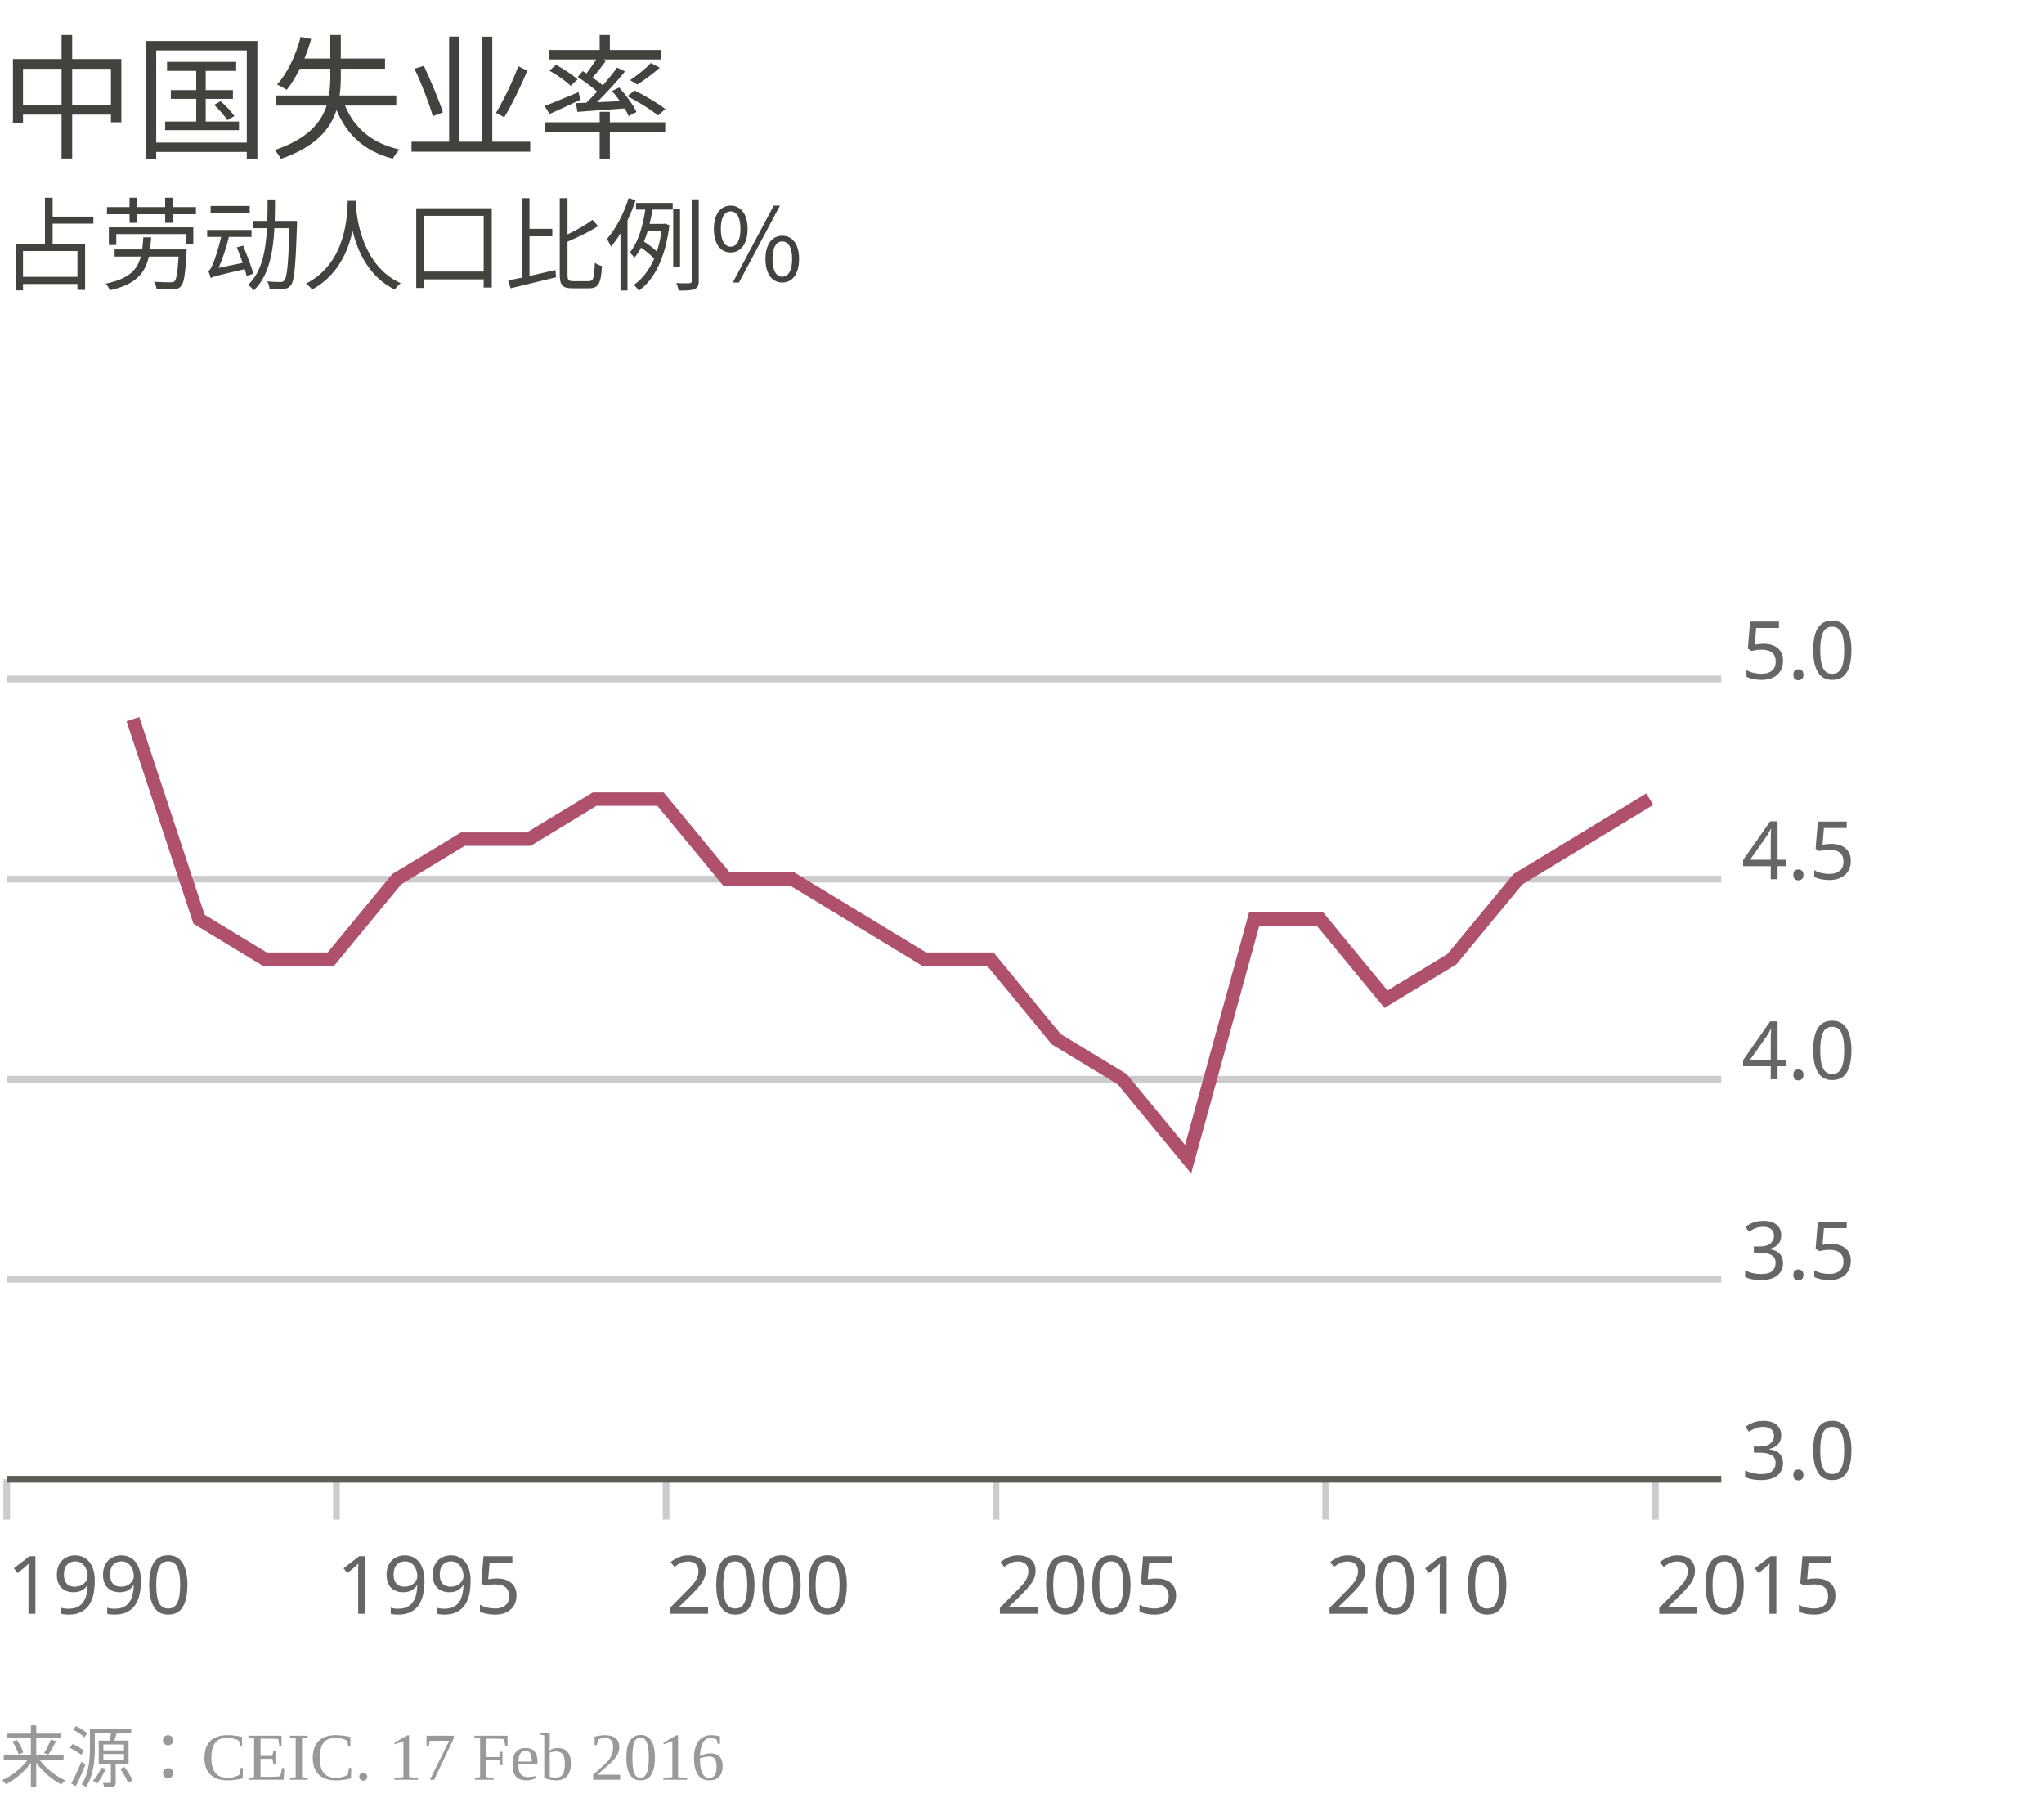
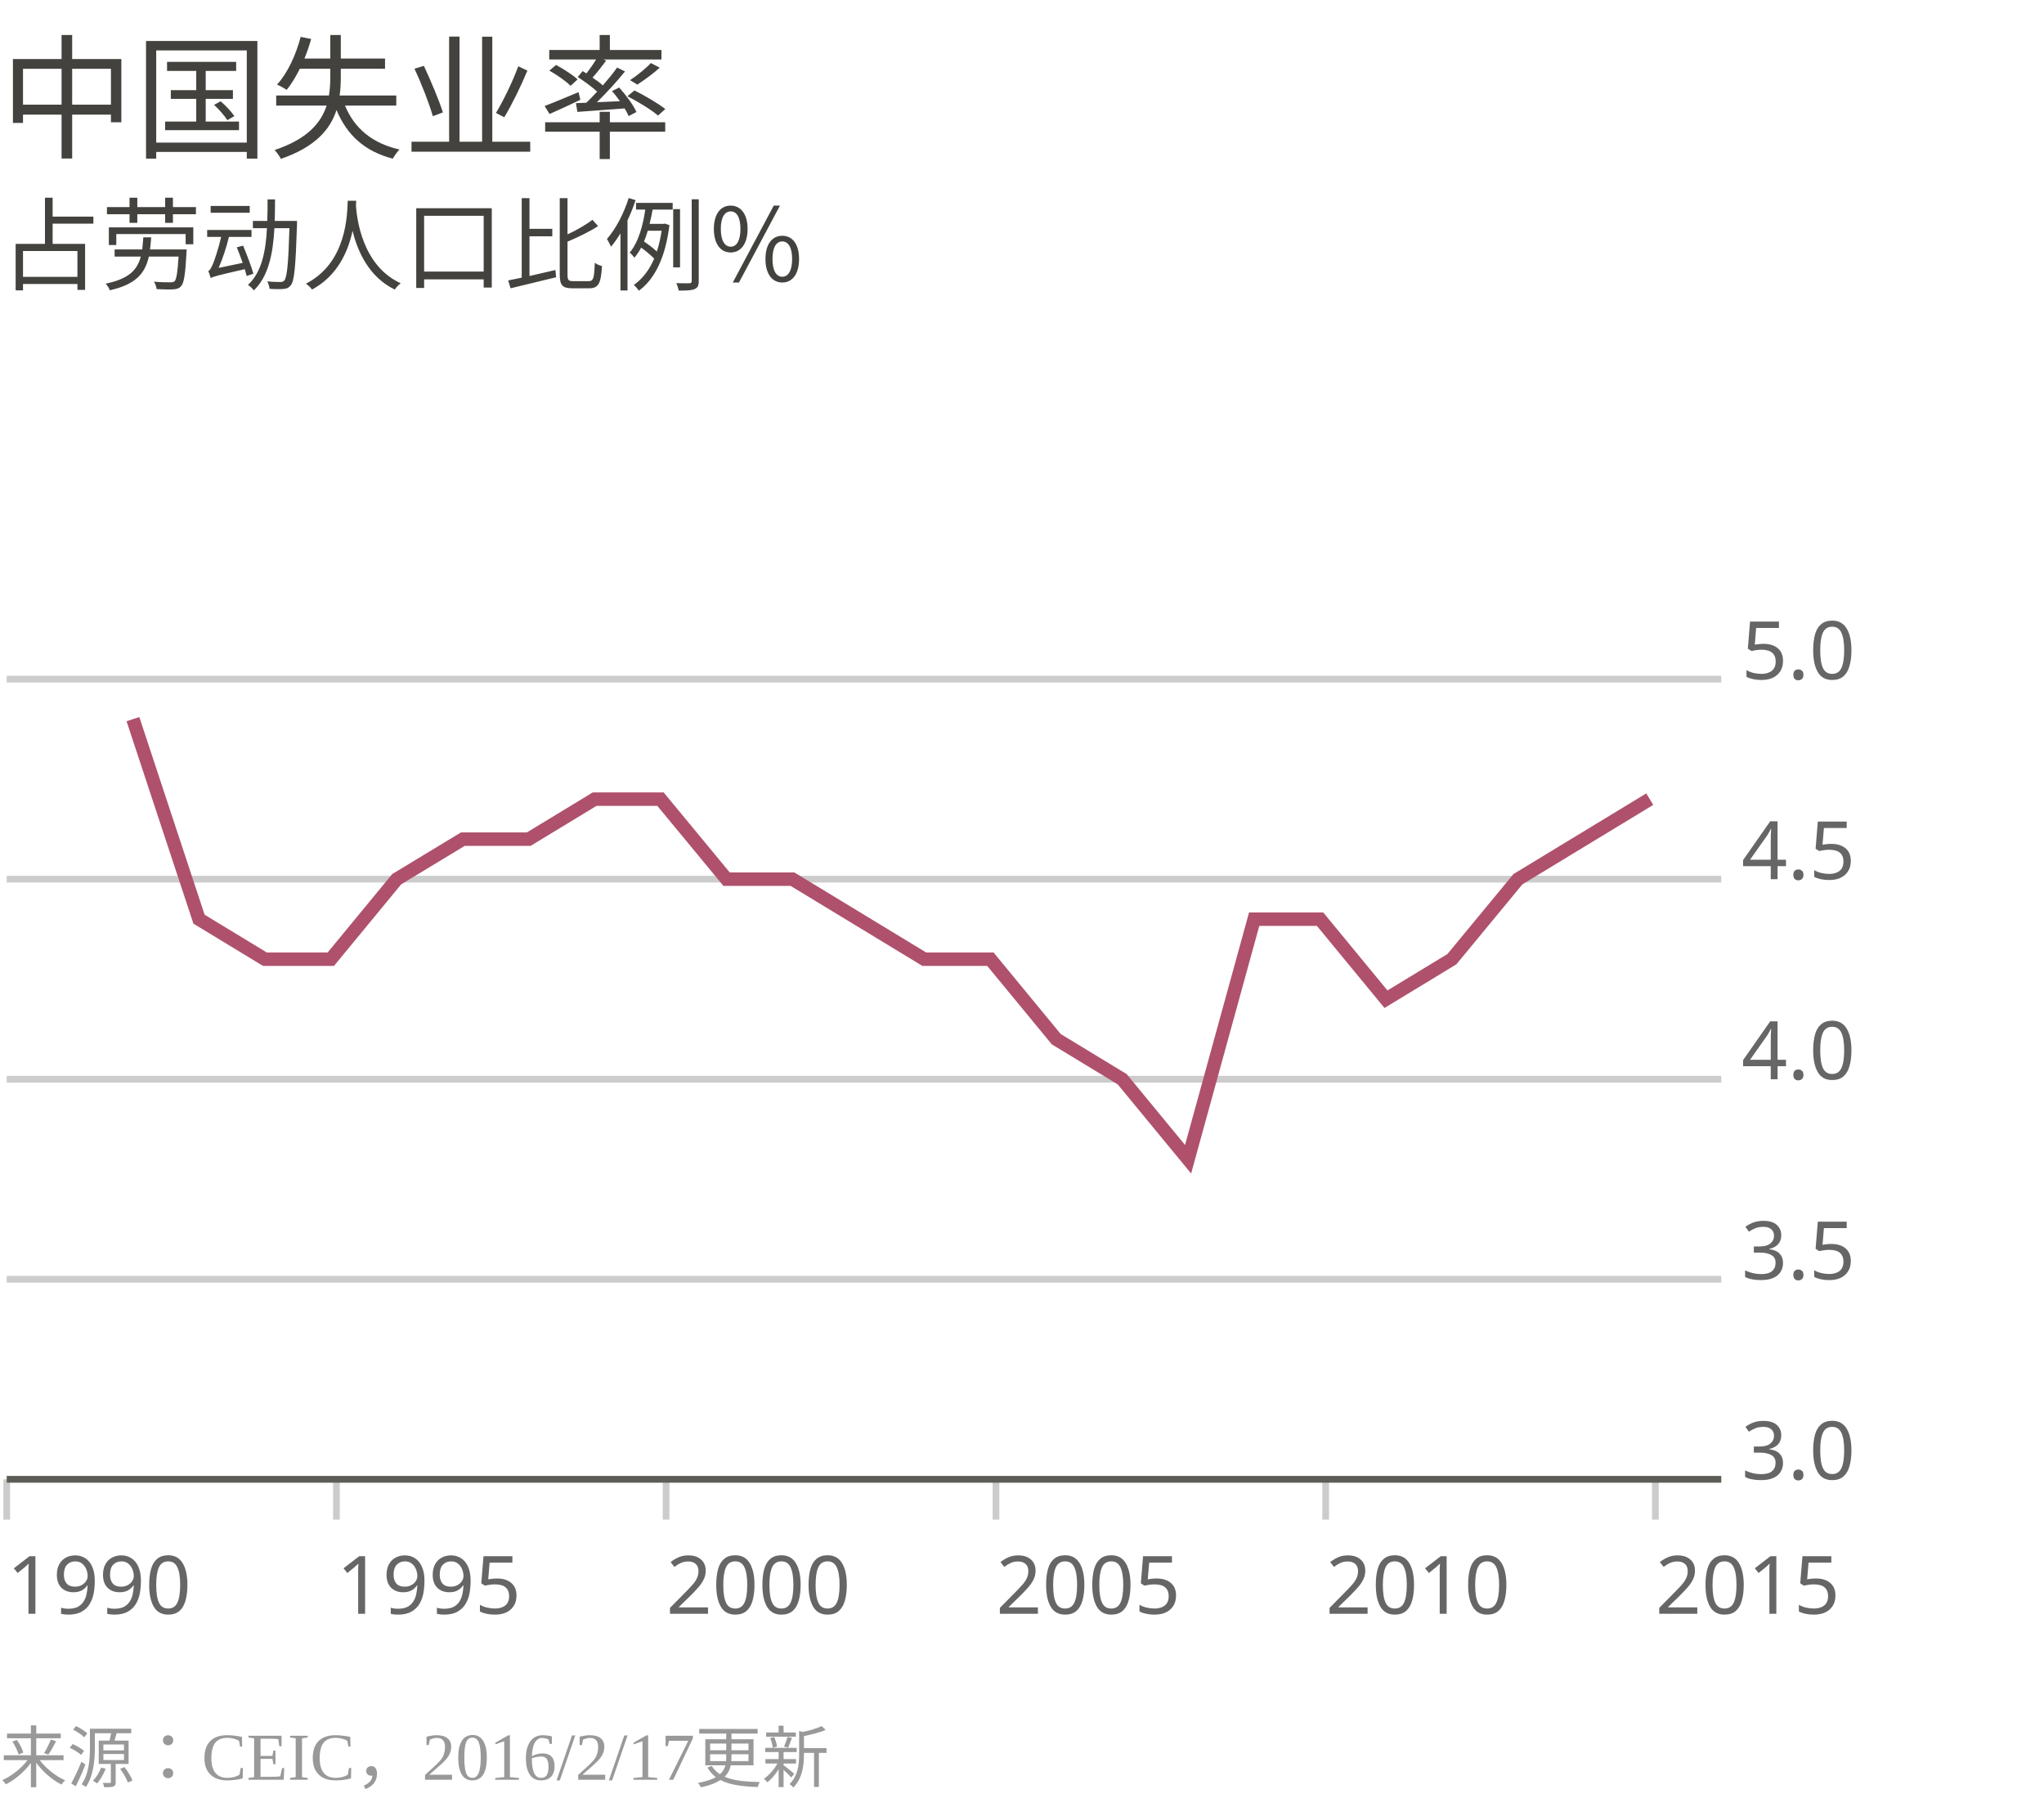
<svg xmlns="http://www.w3.org/2000/svg" viewBox="0 0 304 270">
  <text class="chart-title" fill="#43423e" font-size="20" y="22">中国失业率</text>
  <text class="chart-subtitle" fill="#43423e" font-size="15" y="42">占劳动人口比例％</text>
-   <text class="chart-source" font-size="10" fill-opacity="0.4" y="265">来源：CEIC. 17 Feb 2016</text>
+   <text class="chart-source" font-size="10" fill-opacity="0.4" y="265">来源：CEIC，2016/2/17更新</text>
  <g transform="translate(1,100)">
    <g transform="translate(0,120)" class="x axis">
      <g class="tick" style="" transform="translate(0,0)">
        <line y2="6" x2="0" fill="none" stroke="#000" stroke-opacity="0.2" />
        <text dy="0" style="" y="20" x="0" font-family="MetricWeb,sans-serif" fill-opacity="0.6" font-size="12" text-anchor="start">1990</text>
      </g>
      <g class="tick" style="" transform="translate(49.03433,0)">
        <line y2="6" x2="0" fill="none" stroke="#000" stroke-opacity="0.2" />
        <text dy="0" style="" y="20" x="0" font-family="MetricWeb,sans-serif" fill-opacity="0.6" font-size="12" text-anchor="start">1995</text>
      </g>
      <g class="tick" style="" transform="translate(98.06866,0)">
        <line y2="6" x2="0" fill="none" stroke="#000" stroke-opacity="0.2" />
        <text dy="0" style="" y="20" x="0" font-family="MetricWeb,sans-serif" fill-opacity="0.6" font-size="12" text-anchor="start">2000</text>
      </g>
      <g class="tick" style="" transform="translate(147.1298,0)">
        <line y2="6" x2="0" fill="none" stroke="#000" stroke-opacity="0.2" />
        <text dy="0" style="" y="20" x="0" font-family="MetricWeb,sans-serif" fill-opacity="0.6" font-size="12" text-anchor="start">2005</text>
      </g>
      <g class="tick" style="" transform="translate(196.1642,0)">
        <line y2="6" x2="0" fill="none" stroke="#000" stroke-opacity="0.2" />
        <text dy="0" style="" y="20" x="0" font-family="MetricWeb,sans-serif" fill-opacity="0.6" font-size="12" text-anchor="start">2010</text>
      </g>
      <g class="tick" style="" transform="translate(245.1985,0)">
        <line y2="6" x2="0" fill="none" stroke="#000" stroke-opacity="0.2" />
        <text dy="0" style="" y="20" x="0" font-family="MetricWeb,sans-serif" fill-opacity="0.6" font-size="12" text-anchor="start">2015</text>
      </g>
      <path class="domain" d="M0,0V0H255V0" fill="none" stroke="#74736c" />
    </g>
    <g transform="translate(255,0)" class="y axis">
      <g class="tick" style="" transform="translate(0,120)">
        <line x2="-255" y2="0" fill="none" stroke="#000" stroke-opacity="0.2" />
        <text dy="0" style="text-anchor: start;" x="3" y="0" font-family="MetricWeb,sans-serif" fill-opacity="0.6" font-size="12">3.0</text>
      </g>
      <g class="tick" style="" transform="translate(0,90.25)">
        <line x2="-255" y2="0" fill="none" stroke="#000" stroke-opacity="0.2" />
        <text dy="0" style="text-anchor: start;" x="3" y="0" font-family="MetricWeb,sans-serif" fill-opacity="0.6" font-size="12">3.5</text>
      </g>
      <g class="tick" style="" transform="translate(0,60.5)">
        <line x2="-255" y2="0" fill="none" stroke="#000" stroke-opacity="0.2" />
        <text dy="0" style="text-anchor: start;" x="3" y="0" font-family="MetricWeb,sans-serif" fill-opacity="0.6" font-size="12">4.0</text>
      </g>
      <g class="tick" style="" transform="translate(0,30.75)">
        <line x2="-255" y2="0" fill="none" stroke="#000" stroke-opacity="0.2" />
        <text dy="0" style="text-anchor: start;" x="3" y="0" font-family="MetricWeb,sans-serif" fill-opacity="0.6" font-size="12">4.5</text>
      </g>
      <g class="tick" style="" transform="translate(0,1)">
        <line x2="-255" y2="0" fill="none" stroke="#000" stroke-opacity="0.2" />
        <text dy="0" style="text-anchor: start;" x="3" y="0" font-family="MetricWeb,sans-serif" fill-opacity="0.6" font-size="12">5.0</text>
      </g>
      <path class="domain" d="M-255,1H0V120H-255" fill="none" stroke="#000" stroke-opacity="0" />
    </g>
    <g>
      <path d="M18.771,6.95L28.599,36.7L38.4,42.65L48.202,42.65L58.003,30.75L67.832,24.8L77.633,24.8L87.435,18.85L97.236,18.85L107.065,30.75L116.866,30.75L126.668,36.7L136.469,42.65L146.297,42.65L156.099,54.55L165.9,60.5L175.702,72.4L185.53,36.7L195.332,36.7L205.133,48.6L214.935,42.65L224.763,30.75L234.565,24.8L244.366,18.85" stroke-width="2" fill="none" stroke="#af516c" />
    </g>
  </g>
</svg>
